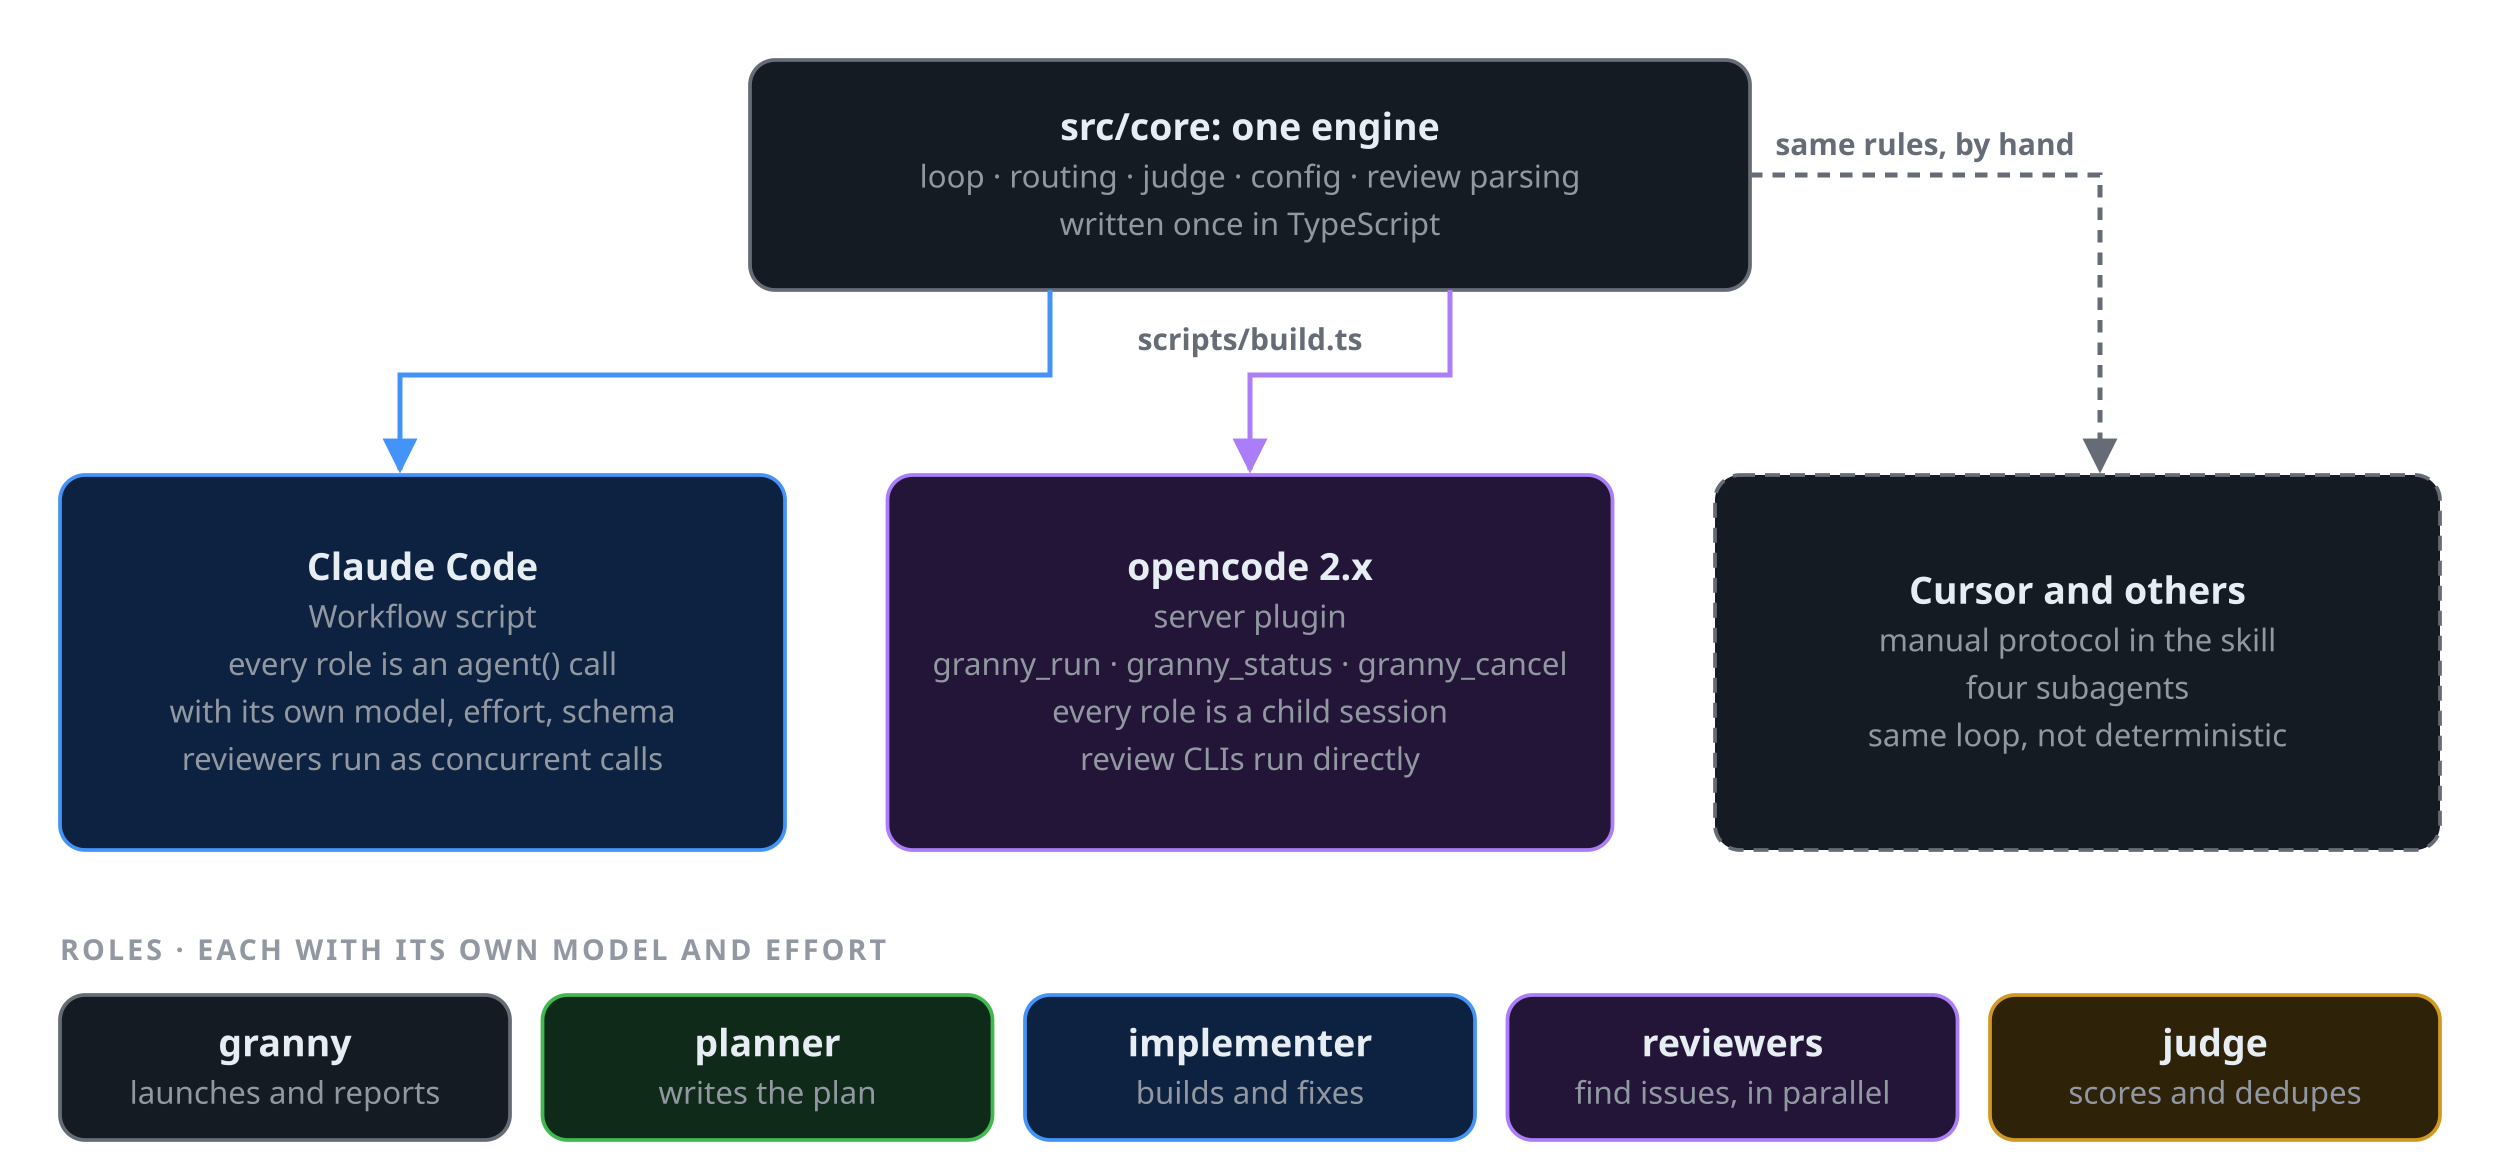
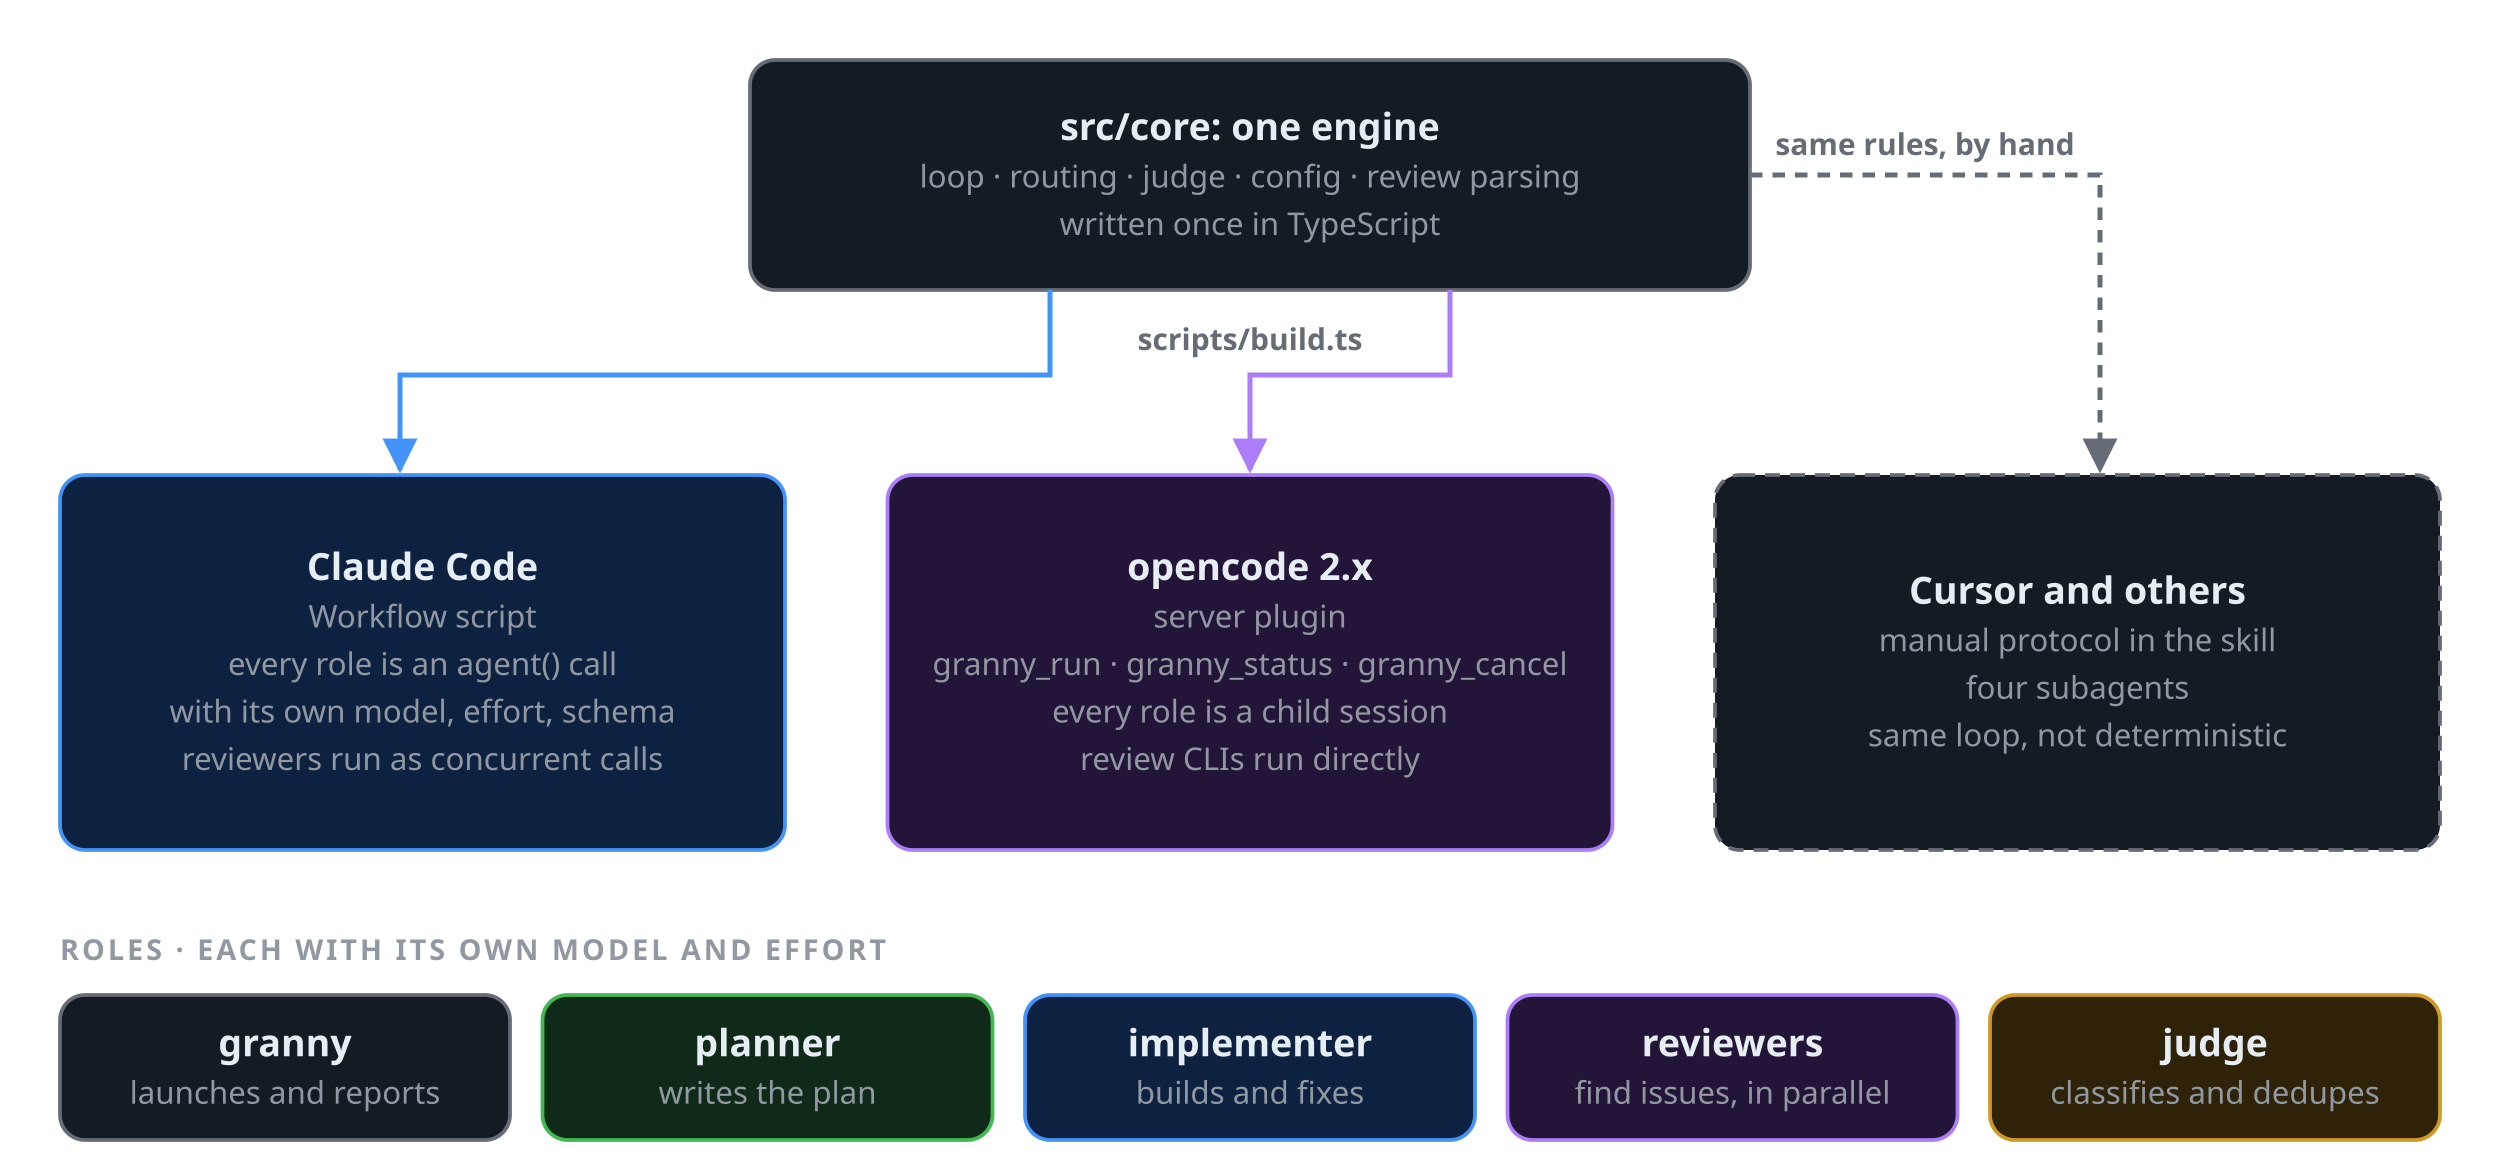
<svg xmlns="http://www.w3.org/2000/svg" width="1000" height="470" viewBox="0 0 1000 470" role="img" aria-label="granny-workflow: one core engine, generated for Claude Code and opencode; Cursor follows it by hand">
  <defs>
    <marker id="a-neutral" viewBox="0 0 10 10" refX="9" refY="5" markerWidth="7" markerHeight="7" orient="auto-start-reverse">
      <path d="M0,0 L10,5 L0,10 z" fill="#656c76" />
    </marker>
    <marker id="a-blue" viewBox="0 0 10 10" refX="9" refY="5" markerWidth="7" markerHeight="7" orient="auto-start-reverse">
      <path d="M0,0 L10,5 L0,10 z" fill="#4493f8" />
    </marker>
    <marker id="a-purple" viewBox="0 0 10 10" refX="9" refY="5" markerWidth="7" markerHeight="7" orient="auto-start-reverse">
      <path d="M0,0 L10,5 L0,10 z" fill="#ab7df8" />
    </marker>
    <marker id="a-amber" viewBox="0 0 10 10" refX="9" refY="5" markerWidth="7" markerHeight="7" orient="auto-start-reverse">
      <path d="M0,0 L10,5 L0,10 z" fill="#d29922" />
    </marker>
    <marker id="a-red" viewBox="0 0 10 10" refX="9" refY="5" markerWidth="7" markerHeight="7" orient="auto-start-reverse">
      <path d="M0,0 L10,5 L0,10 z" fill="#f85149" />
    </marker>
    <marker id="a-green" viewBox="0 0 10 10" refX="9" refY="5" markerWidth="7" markerHeight="7" orient="auto-start-reverse">
      <path d="M0,0 L10,5 L0,10 z" fill="#3fb950" />
    </marker>
    <marker id="a-muted" viewBox="0 0 10 10" refX="9" refY="5" markerWidth="7" markerHeight="7" orient="auto-start-reverse">
      <path d="M0,0 L10,5 L0,10 z" fill="#656c76" />
    </marker>
  </defs>
  <rect x="300" y="24" width="400" height="92" rx="10" fill="#151b23" stroke="#656c76" stroke-width="1.5" />
  <text x="500" y="56" font-family="-apple-system, BlinkMacSystemFont, 'Segoe UI', 'Noto Sans', Helvetica, Arial, sans-serif" font-size="15" font-weight="600" fill="#e6edf3" text-anchor="middle">src/core: one engine</text>
  <text x="500" y="75" font-family="-apple-system, BlinkMacSystemFont, 'Segoe UI', 'Noto Sans', Helvetica, Arial, sans-serif" font-size="12.5" font-weight="400" fill="#9198a1" text-anchor="middle">loop · routing · judge · config · review parsing</text>
  <text x="500" y="94" font-family="-apple-system, BlinkMacSystemFont, 'Segoe UI', 'Noto Sans', Helvetica, Arial, sans-serif" font-size="12.5" font-weight="400" fill="#9198a1" text-anchor="middle">written once in TypeScript</text>
  <path d="M420,116 L420,150 L160,150 L160,188" fill="none" stroke="#4493f8" stroke-width="2" marker-end="url(#a-blue)" />
  <path d="M580,116 L580,150 L500,150 L500,188" fill="none" stroke="#ab7df8" stroke-width="2" marker-end="url(#a-purple)" />
  <text x="500" y="140" font-family="-apple-system, BlinkMacSystemFont, 'Segoe UI', 'Noto Sans', Helvetica, Arial, sans-serif" font-size="12" font-weight="600" fill="#656c76" text-anchor="middle">scripts/build.ts</text>
  <path d="M700,70 L840,70 L840,188" fill="none" stroke="#656c76" stroke-width="2" stroke-dasharray="5 4" marker-end="url(#a-muted)" />
  <text x="770" y="62" font-family="-apple-system, BlinkMacSystemFont, 'Segoe UI', 'Noto Sans', Helvetica, Arial, sans-serif" font-size="12" font-weight="600" fill="#656c76" text-anchor="middle">same rules, by hand</text>
  <rect x="24" y="190" width="290" height="150" rx="10" fill="#0d2240" stroke="#4493f8" stroke-width="1.5" />
  <text x="169" y="232" font-family="-apple-system, BlinkMacSystemFont, 'Segoe UI', 'Noto Sans', Helvetica, Arial, sans-serif" font-size="15" font-weight="600" fill="#e6edf3" text-anchor="middle">Claude Code</text>
  <text x="169" y="251" font-family="-apple-system, BlinkMacSystemFont, 'Segoe UI', 'Noto Sans', Helvetica, Arial, sans-serif" font-size="12.5" font-weight="400" fill="#9198a1" text-anchor="middle">Workflow script</text>
  <text x="169" y="270" font-family="-apple-system, BlinkMacSystemFont, 'Segoe UI', 'Noto Sans', Helvetica, Arial, sans-serif" font-size="12.5" font-weight="400" fill="#9198a1" text-anchor="middle">every role is an agent() call</text>
  <text x="169" y="289" font-family="-apple-system, BlinkMacSystemFont, 'Segoe UI', 'Noto Sans', Helvetica, Arial, sans-serif" font-size="12.5" font-weight="400" fill="#9198a1" text-anchor="middle">with its own model, effort, schema</text>
  <text x="169" y="308" font-family="-apple-system, BlinkMacSystemFont, 'Segoe UI', 'Noto Sans', Helvetica, Arial, sans-serif" font-size="12.5" font-weight="400" fill="#9198a1" text-anchor="middle">reviewers run as concurrent calls</text>
  <rect x="355" y="190" width="290" height="150" rx="10" fill="#231537" stroke="#ab7df8" stroke-width="1.5" />
  <text x="500" y="232" font-family="-apple-system, BlinkMacSystemFont, 'Segoe UI', 'Noto Sans', Helvetica, Arial, sans-serif" font-size="15" font-weight="600" fill="#e6edf3" text-anchor="middle">opencode 2.x</text>
  <text x="500" y="251" font-family="-apple-system, BlinkMacSystemFont, 'Segoe UI', 'Noto Sans', Helvetica, Arial, sans-serif" font-size="12.5" font-weight="400" fill="#9198a1" text-anchor="middle">server plugin</text>
  <text x="500" y="270" font-family="-apple-system, BlinkMacSystemFont, 'Segoe UI', 'Noto Sans', Helvetica, Arial, sans-serif" font-size="12.5" font-weight="400" fill="#9198a1" text-anchor="middle">granny_run · granny_status · granny_cancel</text>
  <text x="500" y="289" font-family="-apple-system, BlinkMacSystemFont, 'Segoe UI', 'Noto Sans', Helvetica, Arial, sans-serif" font-size="12.5" font-weight="400" fill="#9198a1" text-anchor="middle">every role is a child session</text>
  <text x="500" y="308" font-family="-apple-system, BlinkMacSystemFont, 'Segoe UI', 'Noto Sans', Helvetica, Arial, sans-serif" font-size="12.5" font-weight="400" fill="#9198a1" text-anchor="middle">review CLIs run directly</text>
  <rect x="686" y="190" width="290" height="150" rx="10" fill="#151b23" stroke="#656c76" stroke-width="1.5" stroke-dasharray="6 4" />
  <text x="831" y="241.5" font-family="-apple-system, BlinkMacSystemFont, 'Segoe UI', 'Noto Sans', Helvetica, Arial, sans-serif" font-size="15" font-weight="600" fill="#e6edf3" text-anchor="middle">Cursor and others</text>
  <text x="831" y="260.5" font-family="-apple-system, BlinkMacSystemFont, 'Segoe UI', 'Noto Sans', Helvetica, Arial, sans-serif" font-size="12.5" font-weight="400" fill="#9198a1" text-anchor="middle">manual protocol in the skill</text>
  <text x="831" y="279.5" font-family="-apple-system, BlinkMacSystemFont, 'Segoe UI', 'Noto Sans', Helvetica, Arial, sans-serif" font-size="12.5" font-weight="400" fill="#9198a1" text-anchor="middle">four subagents</text>
  <text x="831" y="298.5" font-family="-apple-system, BlinkMacSystemFont, 'Segoe UI', 'Noto Sans', Helvetica, Arial, sans-serif" font-size="12.5" font-weight="400" fill="#9198a1" text-anchor="middle">same loop, not deterministic</text>
  <text x="24" y="384" font-family="-apple-system, BlinkMacSystemFont, 'Segoe UI', 'Noto Sans', Helvetica, Arial, sans-serif" font-size="11.5" font-weight="700" fill="#9198a1" text-anchor="start" letter-spacing="1.2">ROLES · EACH WITH ITS OWN MODEL AND EFFORT</text>
  <rect x="24" y="398" width="180" height="58" rx="10" fill="#151b23" stroke="#656c76" stroke-width="1.5" />
  <text x="114" y="422.5" font-family="-apple-system, BlinkMacSystemFont, 'Segoe UI', 'Noto Sans', Helvetica, Arial, sans-serif" font-size="15" font-weight="600" fill="#e6edf3" text-anchor="middle">granny</text>
  <text x="114" y="441.5" font-family="-apple-system, BlinkMacSystemFont, 'Segoe UI', 'Noto Sans', Helvetica, Arial, sans-serif" font-size="12.5" font-weight="400" fill="#9198a1" text-anchor="middle">launches and reports</text>
  <rect x="217" y="398" width="180" height="58" rx="10" fill="#0f2a18" stroke="#3fb950" stroke-width="1.5" />
  <text x="307" y="422.5" font-family="-apple-system, BlinkMacSystemFont, 'Segoe UI', 'Noto Sans', Helvetica, Arial, sans-serif" font-size="15" font-weight="600" fill="#e6edf3" text-anchor="middle">planner</text>
  <text x="307" y="441.5" font-family="-apple-system, BlinkMacSystemFont, 'Segoe UI', 'Noto Sans', Helvetica, Arial, sans-serif" font-size="12.5" font-weight="400" fill="#9198a1" text-anchor="middle">writes the plan</text>
  <rect x="410" y="398" width="180" height="58" rx="10" fill="#0d2240" stroke="#4493f8" stroke-width="1.5" />
  <text x="500" y="422.5" font-family="-apple-system, BlinkMacSystemFont, 'Segoe UI', 'Noto Sans', Helvetica, Arial, sans-serif" font-size="15" font-weight="600" fill="#e6edf3" text-anchor="middle">implementer</text>
  <text x="500" y="441.5" font-family="-apple-system, BlinkMacSystemFont, 'Segoe UI', 'Noto Sans', Helvetica, Arial, sans-serif" font-size="12.5" font-weight="400" fill="#9198a1" text-anchor="middle">builds and fixes</text>
  <rect x="603" y="398" width="180" height="58" rx="10" fill="#231537" stroke="#ab7df8" stroke-width="1.5" />
  <text x="693" y="422.5" font-family="-apple-system, BlinkMacSystemFont, 'Segoe UI', 'Noto Sans', Helvetica, Arial, sans-serif" font-size="15" font-weight="600" fill="#e6edf3" text-anchor="middle">reviewers</text>
  <text x="693" y="441.5" font-family="-apple-system, BlinkMacSystemFont, 'Segoe UI', 'Noto Sans', Helvetica, Arial, sans-serif" font-size="12.5" font-weight="400" fill="#9198a1" text-anchor="middle">find issues, in parallel</text>
  <rect x="796" y="398" width="180" height="58" rx="10" fill="#2e2208" stroke="#d29922" stroke-width="1.5" />
  <text x="886" y="422.5" font-family="-apple-system, BlinkMacSystemFont, 'Segoe UI', 'Noto Sans', Helvetica, Arial, sans-serif" font-size="15" font-weight="600" fill="#e6edf3" text-anchor="middle">judge</text>
-   <text x="886" y="441.5" font-family="-apple-system, BlinkMacSystemFont, 'Segoe UI', 'Noto Sans', Helvetica, Arial, sans-serif" font-size="12.5" font-weight="400" fill="#9198a1" text-anchor="middle">scores and dedupes</text>
+   <text x="886" y="441.5" font-family="-apple-system, BlinkMacSystemFont, 'Segoe UI', 'Noto Sans', Helvetica, Arial, sans-serif" font-size="12.5" font-weight="400" fill="#9198a1" text-anchor="middle">classifies and dedupes</text>
</svg>
